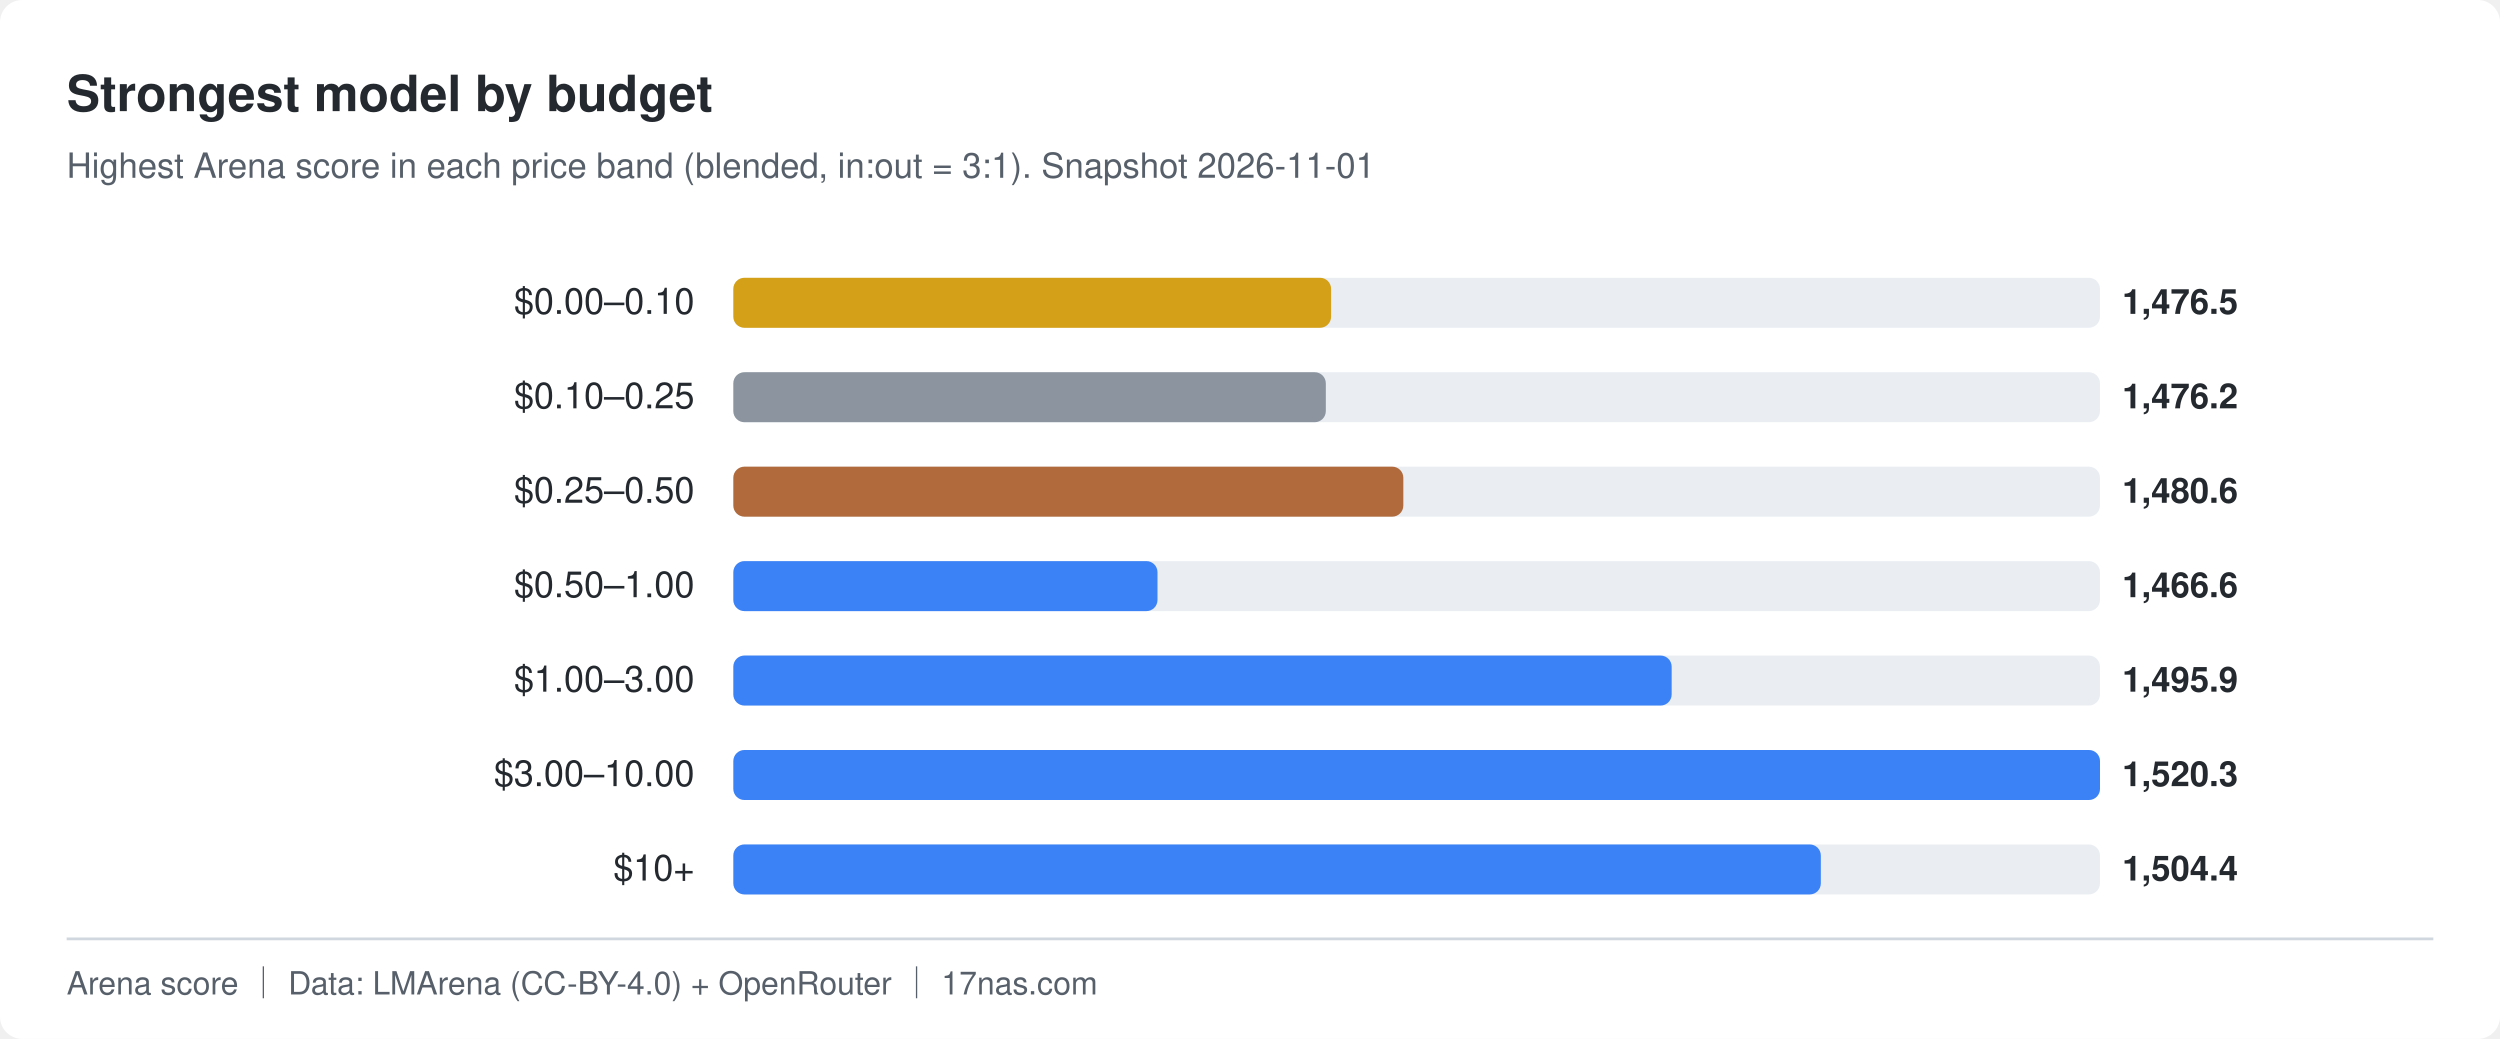
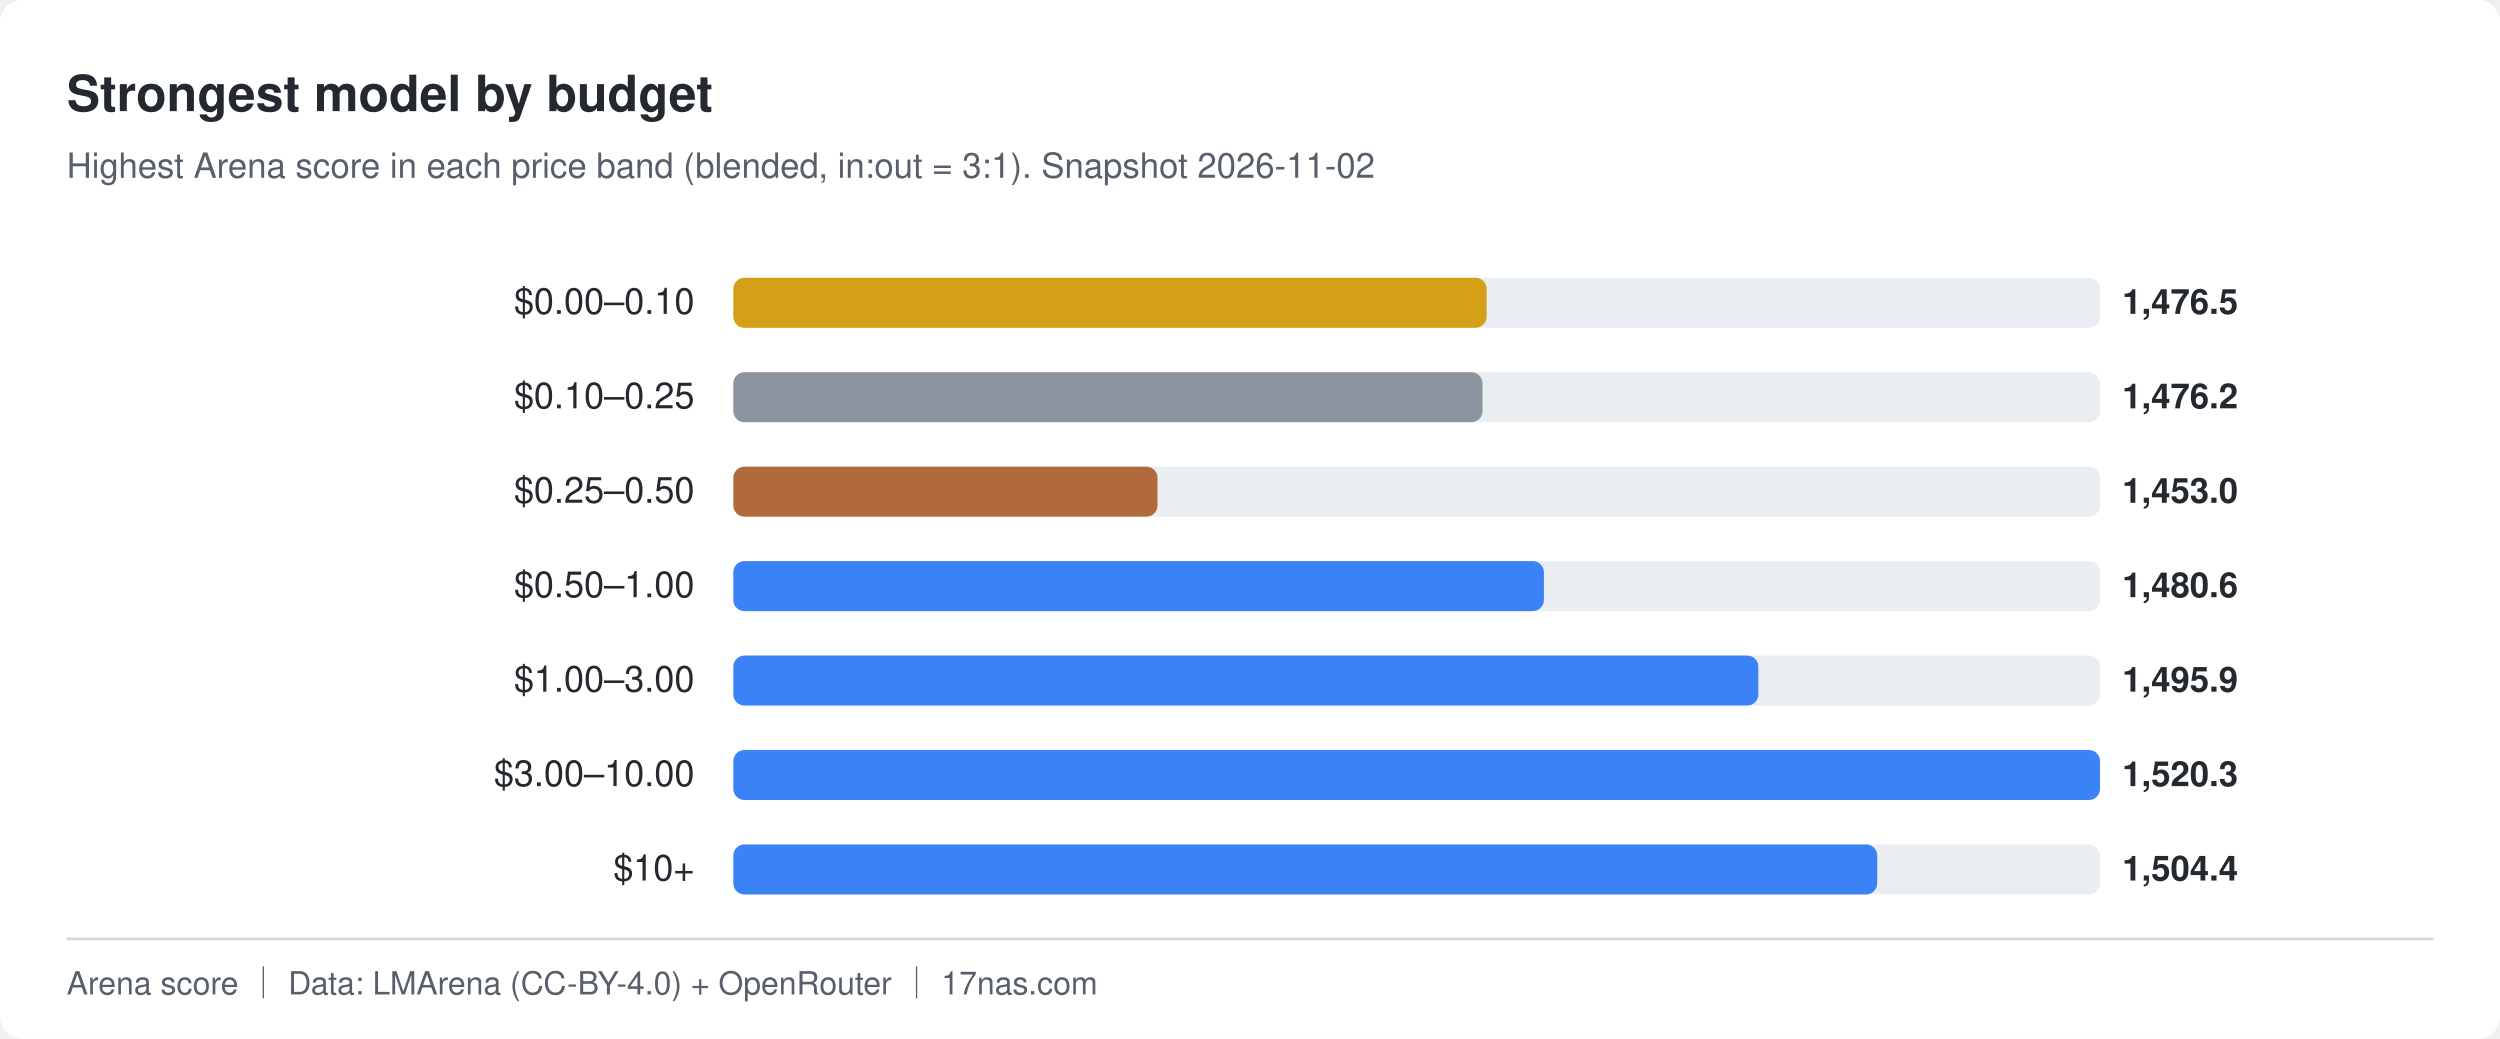
<svg xmlns="http://www.w3.org/2000/svg" width="900" height="374" viewBox="0 0 900 374" role="img" aria-label="Strongest model by budget">
  <style>
    .bg { fill: #ffffff; }
    .fg { fill: #24292f; }
    .muted { fill: #57606a; }
    .track { fill: #eaeef2; }
    .axis { stroke: #d0d7de; }
    @media (prefers-color-scheme: dark) {
      .bg { fill: #0d1117; }
      .fg { fill: #e6edf3; }
      .muted { fill: #8b949e; }
      .track { fill: #21262d; }
      .axis { stroke: #30363d; }
    }
  </style>
  <rect class="bg" x="0" y="0" width="900" height="374" rx="8" />
  <text class="fg" x="24" y="40" font-family="-apple-system,BlinkMacSystemFont,Segoe UI,Helvetica,Arial,sans-serif" font-size="18" font-weight="600">Strongest model by budget</text>
-   <text class="muted" x="24" y="64" font-family="-apple-system,BlinkMacSystemFont,Segoe UI,Helvetica,Arial,sans-serif" font-size="12.5">Highest Arena score in each price band (blended, in:out = 3:1). Snapshot 2026-11-01</text>
+   <text class="muted" x="24" y="64" font-family="-apple-system,BlinkMacSystemFont,Segoe UI,Helvetica,Arial,sans-serif" font-size="12.5">Highest Arena score in each price band (blended, in:out = 3:1). Snapshot 2026-11-02</text>
  <text class="fg" x="250" y="113" text-anchor="end" font-family="-apple-system,BlinkMacSystemFont,Segoe UI,Helvetica,Arial,sans-serif" font-size="13">$0.00–0.10</text>
  <rect class="track" x="264" y="100" width="492" height="18" rx="4" />
-   <rect x="264" y="100" width="215.2" height="18" rx="4" fill="#d4a017" />
+   <rect x="264" y="100" width="271.2" height="18" rx="4" fill="#d4a017" />
  <text class="fg" x="764" y="113" font-family="-apple-system,BlinkMacSystemFont,Segoe UI,Helvetica,Arial,sans-serif" font-size="12.5" font-weight="600">1,476.5</text>
  <text class="fg" x="250" y="147" text-anchor="end" font-family="-apple-system,BlinkMacSystemFont,Segoe UI,Helvetica,Arial,sans-serif" font-size="13">$0.10–0.25</text>
  <rect class="track" x="264" y="134" width="492" height="18" rx="4" />
-   <rect x="264" y="134" width="213.3" height="18" rx="4" fill="#8c959f" />
+   <rect x="264" y="134" width="269.7" height="18" rx="4" fill="#8c959f" />
  <text class="fg" x="764" y="147" font-family="-apple-system,BlinkMacSystemFont,Segoe UI,Helvetica,Arial,sans-serif" font-size="12.5" font-weight="600">1,476.2</text>
  <text class="fg" x="250" y="181" text-anchor="end" font-family="-apple-system,BlinkMacSystemFont,Segoe UI,Helvetica,Arial,sans-serif" font-size="13">$0.25–0.50</text>
  <rect class="track" x="264" y="168" width="492" height="18" rx="4" />
-   <rect x="264" y="168" width="241.2" height="18" rx="4" fill="#b06a3b" />
-   <text class="fg" x="764" y="181" font-family="-apple-system,BlinkMacSystemFont,Segoe UI,Helvetica,Arial,sans-serif" font-size="12.5" font-weight="600">1,480.6</text>
+   <rect x="264" y="168" width="152.7" height="18" rx="4" fill="#b06a3b" />
+   <text class="fg" x="764" y="181" font-family="-apple-system,BlinkMacSystemFont,Segoe UI,Helvetica,Arial,sans-serif" font-size="12.5" font-weight="600">1,453.0</text>
  <text class="fg" x="250" y="215" text-anchor="end" font-family="-apple-system,BlinkMacSystemFont,Segoe UI,Helvetica,Arial,sans-serif" font-size="13">$0.50–1.00</text>
  <rect class="track" x="264" y="202" width="492" height="18" rx="4" />
-   <rect x="264" y="202" width="152.7" height="18" rx="4" fill="#3b82f6" />
-   <text class="fg" x="764" y="215" font-family="-apple-system,BlinkMacSystemFont,Segoe UI,Helvetica,Arial,sans-serif" font-size="12.5" font-weight="600">1,466.6</text>
+   <rect x="264" y="202" width="291.8" height="18" rx="4" fill="#3b82f6" />
+   <text class="fg" x="764" y="215" font-family="-apple-system,BlinkMacSystemFont,Segoe UI,Helvetica,Arial,sans-serif" font-size="12.5" font-weight="600">1,480.6</text>
  <text class="fg" x="250" y="249" text-anchor="end" font-family="-apple-system,BlinkMacSystemFont,Segoe UI,Helvetica,Arial,sans-serif" font-size="13">$1.00–3.00</text>
  <rect class="track" x="264" y="236" width="492" height="18" rx="4" />
-   <rect x="264" y="236" width="337.8" height="18" rx="4" fill="#3b82f6" />
+   <rect x="264" y="236" width="369.0" height="18" rx="4" fill="#3b82f6" />
  <text class="fg" x="764" y="249" font-family="-apple-system,BlinkMacSystemFont,Segoe UI,Helvetica,Arial,sans-serif" font-size="12.5" font-weight="600">1,495.9</text>
  <text class="fg" x="250" y="283" text-anchor="end" font-family="-apple-system,BlinkMacSystemFont,Segoe UI,Helvetica,Arial,sans-serif" font-size="13">$3.00–10.00</text>
  <rect class="track" x="264" y="270" width="492" height="18" rx="4" />
  <rect x="264" y="270" width="492.0" height="18" rx="4" fill="#3b82f6" />
  <text class="fg" x="764" y="283" font-family="-apple-system,BlinkMacSystemFont,Segoe UI,Helvetica,Arial,sans-serif" font-size="12.5" font-weight="600">1,520.3</text>
  <text class="fg" x="250" y="317" text-anchor="end" font-family="-apple-system,BlinkMacSystemFont,Segoe UI,Helvetica,Arial,sans-serif" font-size="13">$10+</text>
  <rect class="track" x="264" y="304" width="492" height="18" rx="4" />
-   <rect x="264" y="304" width="391.5" height="18" rx="4" fill="#3b82f6" />
+   <rect x="264" y="304" width="411.8" height="18" rx="4" fill="#3b82f6" />
  <text class="fg" x="764" y="317" font-family="-apple-system,BlinkMacSystemFont,Segoe UI,Helvetica,Arial,sans-serif" font-size="12.5" font-weight="600">1,504.4</text>
  <line class="axis" x1="24" y1="338" x2="876" y2="338" stroke-width="1" />
  <text class="muted" x="24" y="358" font-family="-apple-system,BlinkMacSystemFont,Segoe UI,Helvetica,Arial,sans-serif" font-size="11.5">Arena score ｜ Data: LMArena (CC-BY-4.0) + OpenRouter ｜ 17nas.com</text>
</svg>
